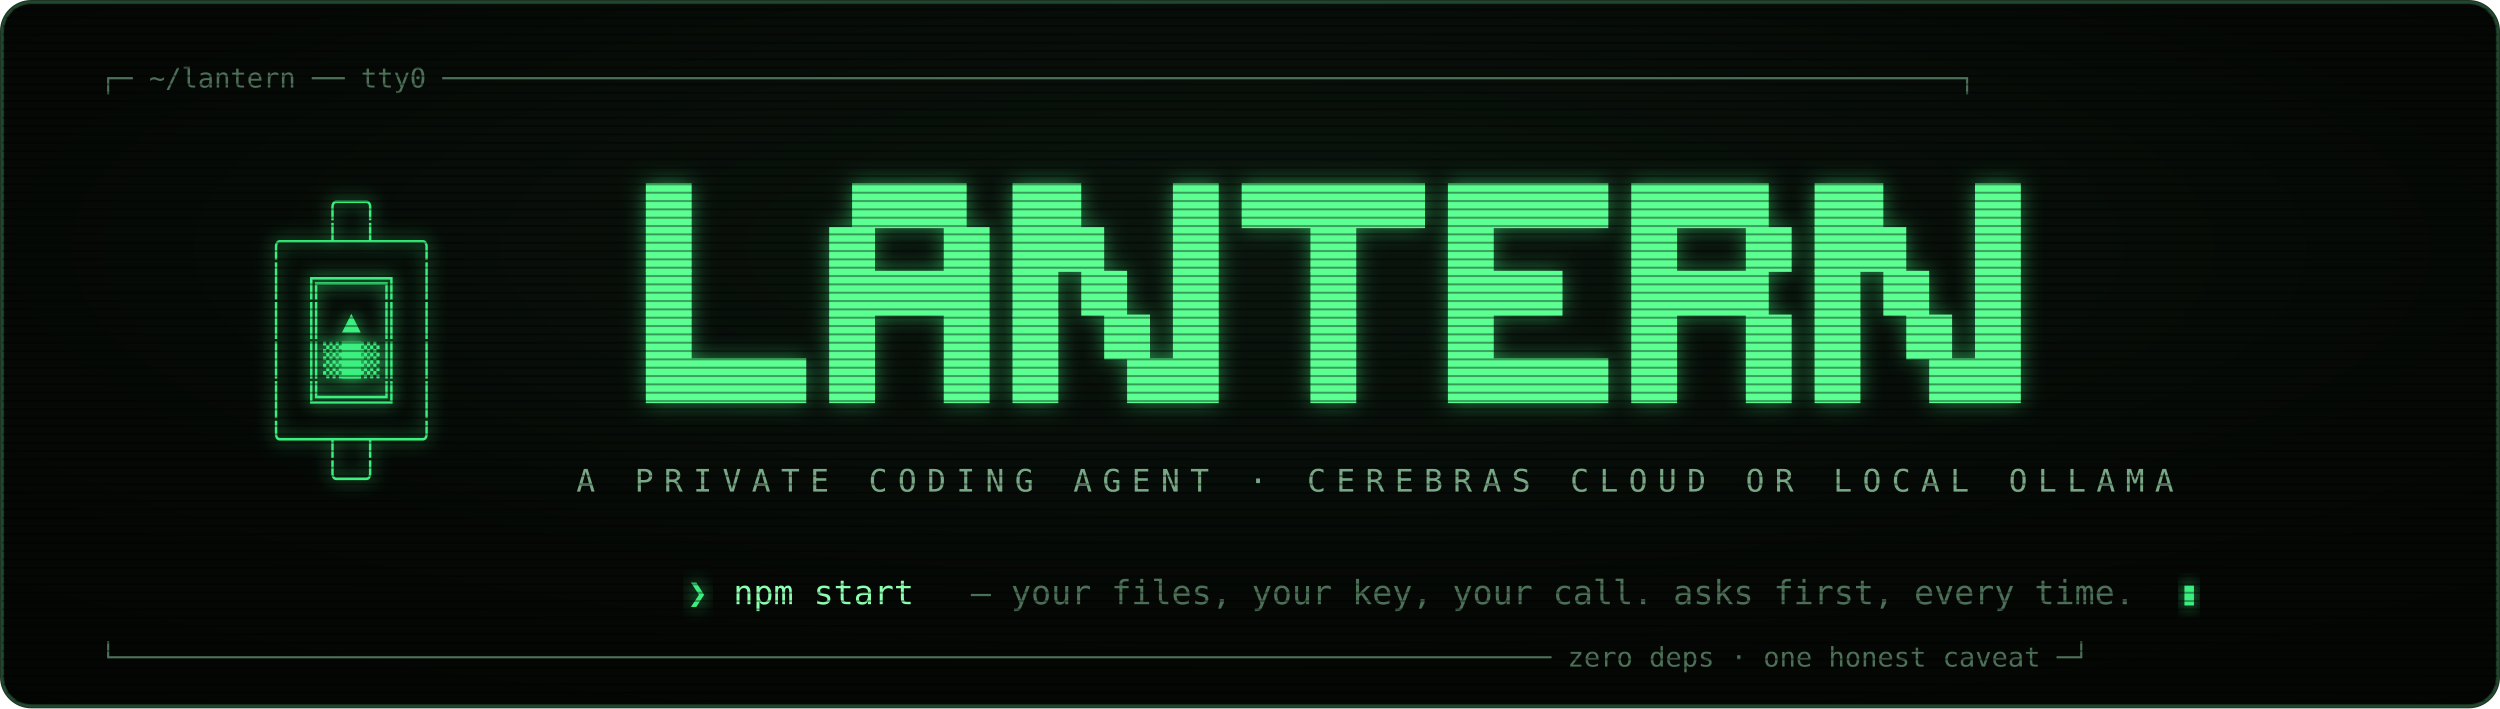
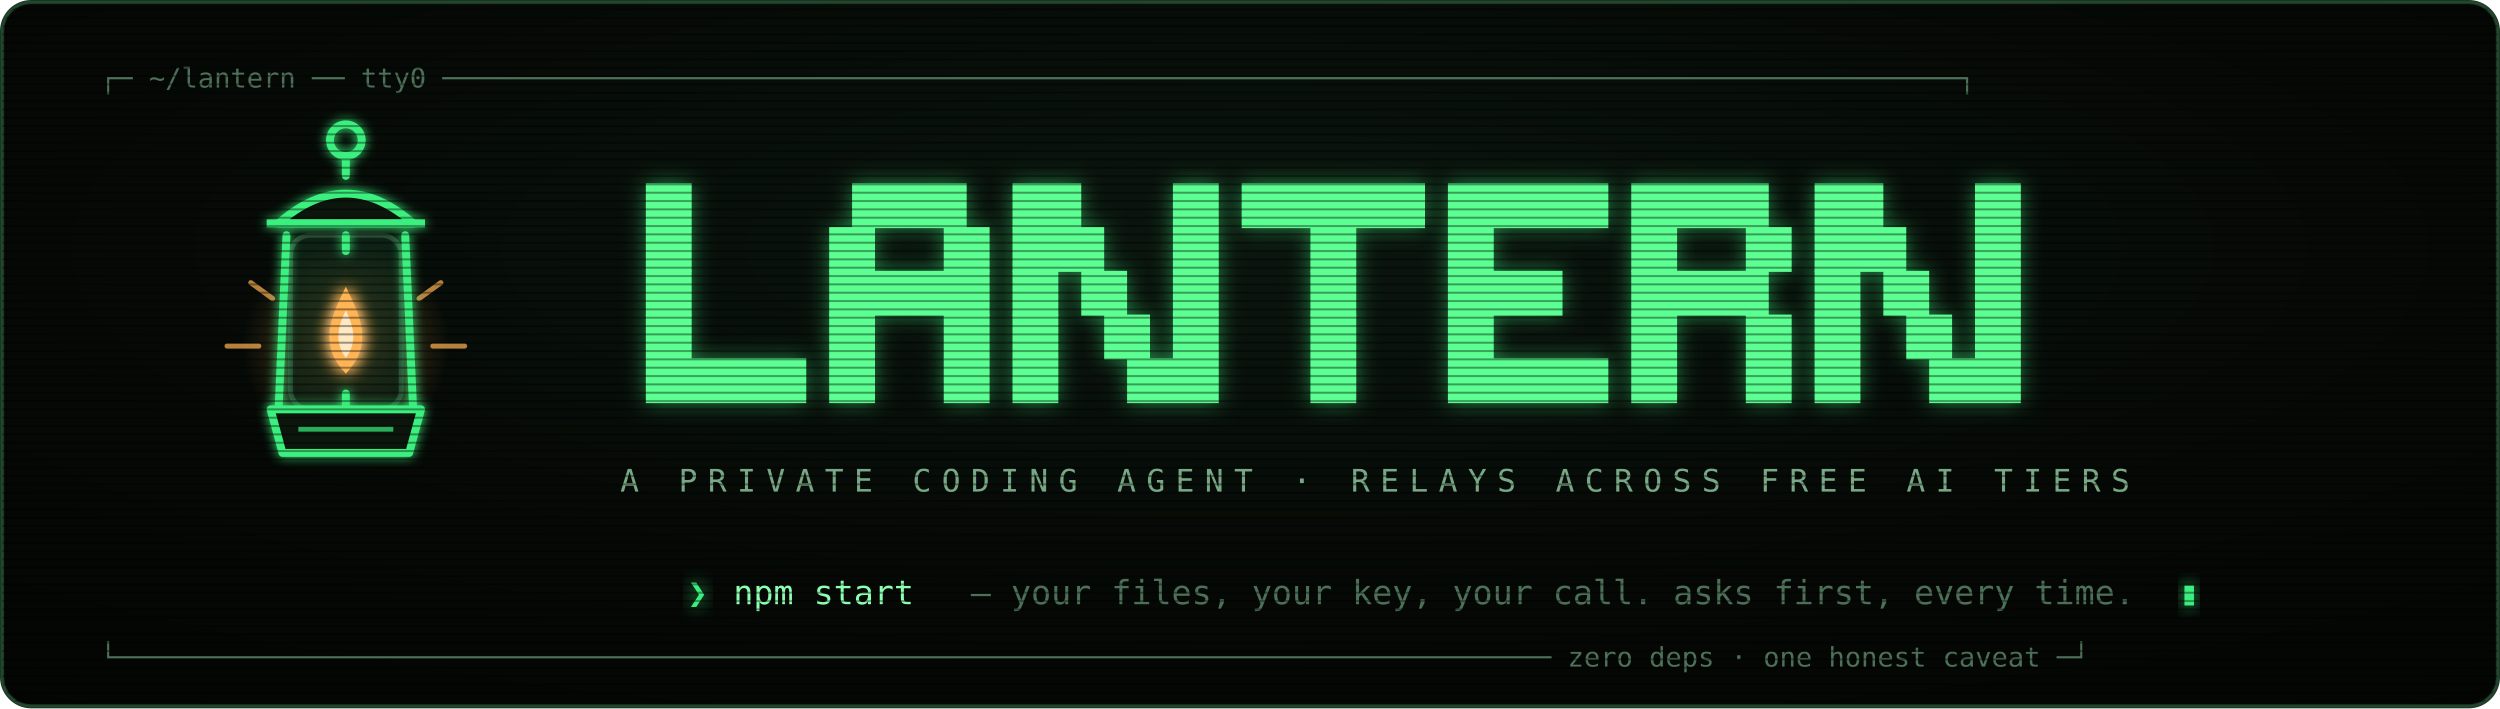
<svg xmlns="http://www.w3.org/2000/svg" viewBox="0 0 1200 340" font-family="ui-monospace,'Cascadia Mono','JetBrains Mono',Menlo,Consolas,monospace">
  <defs>
    <radialGradient id="crt" cx="50%" cy="35%" r="85%">
      <stop offset="0%" stop-color="#0b160e" />
      <stop offset="60%" stop-color="#050805" />
      <stop offset="100%" stop-color="#030503" />
    </radialGradient>
    <pattern id="scan" width="4" height="4" patternUnits="userSpaceOnUse">
      <rect width="4" height="4" fill="none" />
      <rect y="0" width="4" height="1" fill="#000000" opacity="0.35" />
    </pattern>
    <filter id="halo" x="-40%" y="-40%" width="180%" height="180%">
      <feGaussianBlur stdDeviation="5" />
    </filter>
    <filter id="glowG" x="-60%" y="-60%" width="220%" height="220%">
      <feGaussianBlur stdDeviation="4" result="b" />
      <feMerge>
        <feMergeNode in="b" />
        <feMergeNode in="SourceGraphic" />
      </feMerge>
    </filter>
  </defs>
  <rect x="1" y="1" width="1198" height="338" rx="14" fill="url(#crt)" stroke="#1d3323" stroke-width="2" />
  <text x="48" y="42" font-size="13" fill="#4d7058">┌─ ~/lantern ── tty0 ─────────────────────────────────────────────────────────────────────────────────────────────┐</text>
-   <g font-size="15" fill="#3bf07e" filter="url(#glowG)" xml:space="preserve">
-     <text x="128" y="102">   ╭─╮   </text>
-     <text x="128" y="121">╭──┴─┴──╮</text>
-     <text x="128" y="140">│ ╔═══╗ │</text>
-     <text x="128" y="159">│ ║ ▲ ║ │</text>
-     <text x="128" y="178">│ ║▒█▒║ │</text>
-     <text x="128" y="197">│ ╚═══╝ │</text>
-     <text x="128" y="216">╰──┬─┬──╯</text>
-     <text x="128" y="235">   ╰─╯   </text>
-     <animate attributeName="opacity" values="1;0.8;1;0.92;1" dur="3.2s" repeatCount="indefinite" />
+   <g transform="translate(90,54) scale(0.95)">
+     <defs>
+       <radialGradient id="flameGlow" cx="50%" cy="50%" r="50%">
+         <stop offset="0%" stop-color="#ffb454" stop-opacity="0.55" />
+         <stop offset="45%" stop-color="#ffb454" stop-opacity="0.22" />
+         <stop offset="100%" stop-color="#ffb454" stop-opacity="0" />
+       </radialGradient>
+       <linearGradient id="glass" x1="0" y1="0" x2="0" y2="1">
+         <stop offset="0%" stop-color="#123420" stop-opacity="0.55" />
+         <stop offset="100%" stop-color="#0a1f13" stop-opacity="0.75" />
+       </linearGradient>
+       <filter id="gGlow" x="-60%" y="-60%" width="220%" height="220%">
+         <feGaussianBlur stdDeviation="2.6" result="b" />
+         <feMerge>
+           <feMergeNode in="b" />
+           <feMergeNode in="SourceGraphic" />
+         </feMerge>
+       </filter>
+       <filter id="aGlow" x="-120%" y="-120%" width="340%" height="340%">
+         <feGaussianBlur stdDeviation="4" result="b" />
+         <feMerge>
+           <feMergeNode in="b" />
+           <feMergeNode in="b" />
+           <feMergeNode in="SourceGraphic" />
+         </feMerge>
+       </filter>
+     </defs>
+     <circle cx="80" cy="118" r="52" fill="url(#flameGlow)">
+       <animate attributeName="r" values="52;58;52;55;52" dur="3.6s" repeatCount="indefinite" />
+       <animate attributeName="opacity" values="1;0.75;1;0.88;1" dur="3.6s" repeatCount="indefinite" />
+     </circle>
+     <g stroke="#ffb454" stroke-width="2.6" stroke-linecap="round" opacity="0.7">
+       <line x1="20" y1="118" x2="36" y2="118">
+         <animate attributeName="opacity" values="0.25;0.9;0.25" dur="2.8s" repeatCount="indefinite" />
+       </line>
+       <line x1="124" y1="118" x2="140" y2="118">
+         <animate attributeName="opacity" values="0.9;0.25;0.9" dur="2.8s" repeatCount="indefinite" />
+       </line>
+       <line x1="32" y1="86" x2="43" y2="94">
+         <animate attributeName="opacity" values="0.3;0.75;0.3" dur="3.4s" repeatCount="indefinite" />
+       </line>
+       <line x1="128" y1="86" x2="117" y2="94">
+         <animate attributeName="opacity" values="0.75;0.3;0.75" dur="3.4s" repeatCount="indefinite" />
+       </line>
+     </g>
+     <g stroke="#3bf07e" stroke-width="4" fill="none" stroke-linecap="round" filter="url(#gGlow)">
+       <circle cx="80" cy="14" r="8" />
+       <line x1="80" y1="22" x2="80" y2="32" />
+     </g>
+     <g stroke="#3bf07e" stroke-width="4" fill="#071409" stroke-linejoin="round" filter="url(#gGlow)">
+       <path d="M46 56 Q80 26 114 56 Z" />
+       <line x1="40" y1="56" x2="120" y2="56" />
+     </g>
+     <rect x="52" y="62" width="56" height="88" rx="10" fill="url(#glass)" stroke="#2a4a33" stroke-width="2.5" />
+     <g filter="url(#aGlow)">
+       <path fill="#ffb454" d="M80 132 C67 118 71 106 80 88 C89 106 93 118 80 132 Z">
+         <animateTransform attributeName="transform" type="scale" additive="sum" values="1 1;1.04 0.97;0.98 1.03;1.03 0.99;1 1" dur="1.9s" repeatCount="indefinite" keyTimes="0;0.25;0.5;0.75;1" />
+         <animateTransform attributeName="transform" type="translate" additive="sum" values="0 0;-3.2 3.9;1.6 -3.9;-2.4 1.3;0 0" dur="1.9s" repeatCount="indefinite" keyTimes="0;0.25;0.5;0.75;1" />
+       </path>
+       <path fill="#ffe9c4" d="M80 124 C74 116 76 108 80 100 C84 108 86 116 80 124 Z">
+         <animate attributeName="opacity" values="1;0.8;1;0.9;1" dur="1.3s" repeatCount="indefinite" />
+       </path>
+     </g>
+     <g stroke="#3bf07e" stroke-width="4" fill="none" stroke-linecap="round" filter="url(#gGlow)">
+       <path d="M50 62 L46 150" />
+       <path d="M110 62 L114 150" />
+       <line x1="80" y1="62" x2="80" y2="70" />
+       <line x1="80" y1="142" x2="80" y2="150" />
+     </g>
+     <g stroke="#3bf07e" stroke-width="4" fill="#071409" stroke-linejoin="round" filter="url(#gGlow)">
+       <path d="M42 150 L118 150 L112 172 L48 172 Z" />
+       <line x1="56" y1="160" x2="104" y2="160" stroke-width="2.5" opacity="0.7" />
+     </g>
  </g>
  <g fill="#3bf07e" opacity="0.5" filter="url(#halo)">
    <rect x="310" y="88" width="22" height="21.5" />
    <rect x="409" y="88" width="55" height="21.5" />
    <rect x="486" y="88" width="33" height="21.5" />
    <rect x="563" y="88" width="22" height="21.5" />
    <rect x="596" y="88" width="88" height="21.5" />
    <rect x="695" y="88" width="77" height="21.5" />
    <rect x="783" y="88" width="66" height="21.5" />
    <rect x="871" y="88" width="33" height="21.5" />
    <rect x="948" y="88" width="22" height="21.5" />
    <rect x="310" y="109" width="22" height="21.5" />
    <rect x="398" y="109" width="22" height="21.5" />
    <rect x="453" y="109" width="22" height="21.5" />
    <rect x="486" y="109" width="44" height="21.5" />
    <rect x="563" y="109" width="22" height="21.5" />
    <rect x="629" y="109" width="22" height="21.5" />
    <rect x="695" y="109" width="22" height="21.5" />
    <rect x="783" y="109" width="22" height="21.5" />
    <rect x="838" y="109" width="22" height="21.5" />
    <rect x="871" y="109" width="44" height="21.5" />
    <rect x="948" y="109" width="22" height="21.5" />
    <rect x="310" y="130" width="22" height="21.5" />
    <rect x="398" y="130" width="77" height="21.5" />
    <rect x="486" y="130" width="22" height="21.5" />
    <rect x="519" y="130" width="22" height="21.5" />
    <rect x="563" y="130" width="22" height="21.5" />
    <rect x="629" y="130" width="22" height="21.5" />
    <rect x="695" y="130" width="55" height="21.5" />
    <rect x="783" y="130" width="66" height="21.5" />
    <rect x="871" y="130" width="22" height="21.5" />
    <rect x="904" y="130" width="22" height="21.5" />
    <rect x="948" y="130" width="22" height="21.5" />
    <rect x="310" y="151" width="22" height="21.5" />
    <rect x="398" y="151" width="22" height="21.5" />
    <rect x="453" y="151" width="22" height="21.5" />
    <rect x="486" y="151" width="22" height="21.5" />
    <rect x="530" y="151" width="22" height="21.5" />
    <rect x="563" y="151" width="22" height="21.5" />
    <rect x="629" y="151" width="22" height="21.5" />
    <rect x="695" y="151" width="22" height="21.5" />
    <rect x="783" y="151" width="22" height="21.5" />
    <rect x="838" y="151" width="22" height="21.5" />
    <rect x="871" y="151" width="22" height="21.5" />
    <rect x="915" y="151" width="22" height="21.5" />
    <rect x="948" y="151" width="22" height="21.5" />
    <rect x="310" y="172" width="77" height="21.5" />
    <rect x="398" y="172" width="22" height="21.5" />
    <rect x="453" y="172" width="22" height="21.5" />
    <rect x="486" y="172" width="22" height="21.5" />
    <rect x="541" y="172" width="44" height="21.5" />
    <rect x="629" y="172" width="22" height="21.5" />
    <rect x="695" y="172" width="77" height="21.5" />
    <rect x="783" y="172" width="22" height="21.5" />
    <rect x="838" y="172" width="22" height="21.5" />
    <rect x="871" y="172" width="22" height="21.5" />
    <rect x="926" y="172" width="44" height="21.5" />
  </g>
  <g fill="#5cff92">
    <rect x="310" y="88" width="22" height="21.5" />
    <rect x="409" y="88" width="55" height="21.5" />
    <rect x="486" y="88" width="33" height="21.5" />
    <rect x="563" y="88" width="22" height="21.5" />
    <rect x="596" y="88" width="88" height="21.5" />
    <rect x="695" y="88" width="77" height="21.5" />
    <rect x="783" y="88" width="66" height="21.5" />
    <rect x="871" y="88" width="33" height="21.5" />
    <rect x="948" y="88" width="22" height="21.5" />
    <rect x="310" y="109" width="22" height="21.5" />
    <rect x="398" y="109" width="22" height="21.5" />
    <rect x="453" y="109" width="22" height="21.5" />
    <rect x="486" y="109" width="44" height="21.5" />
    <rect x="563" y="109" width="22" height="21.5" />
    <rect x="629" y="109" width="22" height="21.5" />
    <rect x="695" y="109" width="22" height="21.5" />
    <rect x="783" y="109" width="22" height="21.5" />
    <rect x="838" y="109" width="22" height="21.5" />
    <rect x="871" y="109" width="44" height="21.5" />
    <rect x="948" y="109" width="22" height="21.5" />
    <rect x="310" y="130" width="22" height="21.5" />
    <rect x="398" y="130" width="77" height="21.5" />
    <rect x="486" y="130" width="22" height="21.5" />
    <rect x="519" y="130" width="22" height="21.5" />
    <rect x="563" y="130" width="22" height="21.5" />
    <rect x="629" y="130" width="22" height="21.5" />
    <rect x="695" y="130" width="55" height="21.5" />
    <rect x="783" y="130" width="66" height="21.5" />
    <rect x="871" y="130" width="22" height="21.5" />
    <rect x="904" y="130" width="22" height="21.5" />
    <rect x="948" y="130" width="22" height="21.5" />
    <rect x="310" y="151" width="22" height="21.5" />
    <rect x="398" y="151" width="22" height="21.5" />
    <rect x="453" y="151" width="22" height="21.5" />
    <rect x="486" y="151" width="22" height="21.5" />
    <rect x="530" y="151" width="22" height="21.5" />
    <rect x="563" y="151" width="22" height="21.5" />
    <rect x="629" y="151" width="22" height="21.5" />
    <rect x="695" y="151" width="22" height="21.5" />
    <rect x="783" y="151" width="22" height="21.5" />
    <rect x="838" y="151" width="22" height="21.5" />
    <rect x="871" y="151" width="22" height="21.5" />
    <rect x="915" y="151" width="22" height="21.5" />
    <rect x="948" y="151" width="22" height="21.5" />
    <rect x="310" y="172" width="77" height="21.5" />
    <rect x="398" y="172" width="22" height="21.5" />
    <rect x="453" y="172" width="22" height="21.5" />
    <rect x="486" y="172" width="22" height="21.5" />
    <rect x="541" y="172" width="44" height="21.5" />
    <rect x="629" y="172" width="22" height="21.5" />
    <rect x="695" y="172" width="77" height="21.5" />
    <rect x="783" y="172" width="22" height="21.5" />
    <rect x="838" y="172" width="22" height="21.5" />
    <rect x="871" y="172" width="22" height="21.5" />
    <rect x="926" y="172" width="44" height="21.5" />
  </g>
-   <text x="660" y="236" font-size="15" fill="#79a886" text-anchor="middle" letter-spacing="5">A PRIVATE CODING AGENT · CEREBRAS CLOUD OR LOCAL OLLAMA</text>
+   <text x="660" y="236" font-size="15" fill="#79a886" text-anchor="middle" letter-spacing="5">A PRIVATE CODING AGENT · RELAYS ACROSS FREE AI TIERS</text>
  <g font-size="16">
    <text x="330" y="290" fill="#3bf07e" filter="url(#glowG)">❯</text>
    <text x="352" y="290" fill="#8dffb0">npm start</text>
    <text x="466" y="290" fill="#4d7058">— your files, your key, your call. asks first, every time.</text>
    <text x="1046" y="290" fill="#3bf07e" filter="url(#glowG)">▮
      <animate attributeName="opacity" values="1;1;0;0" keyTimes="0;0.5;0.5;1" dur="1.1s" repeatCount="indefinite" calcMode="discrete" />
    </text>
  </g>
  <text x="48" y="320" font-size="13" fill="#4d7058">└──────────────────────────────────────────────────────────────────────────────────────── zero deps · one honest caveat ─┘</text>
  <rect x="1" y="1" width="1198" height="338" rx="14" fill="url(#scan)" />
  <rect x="1" y="1" width="1198" height="338" rx="14" fill="none" stroke="#3bf07e" stroke-opacity="0.12" stroke-width="1" />
</svg>
